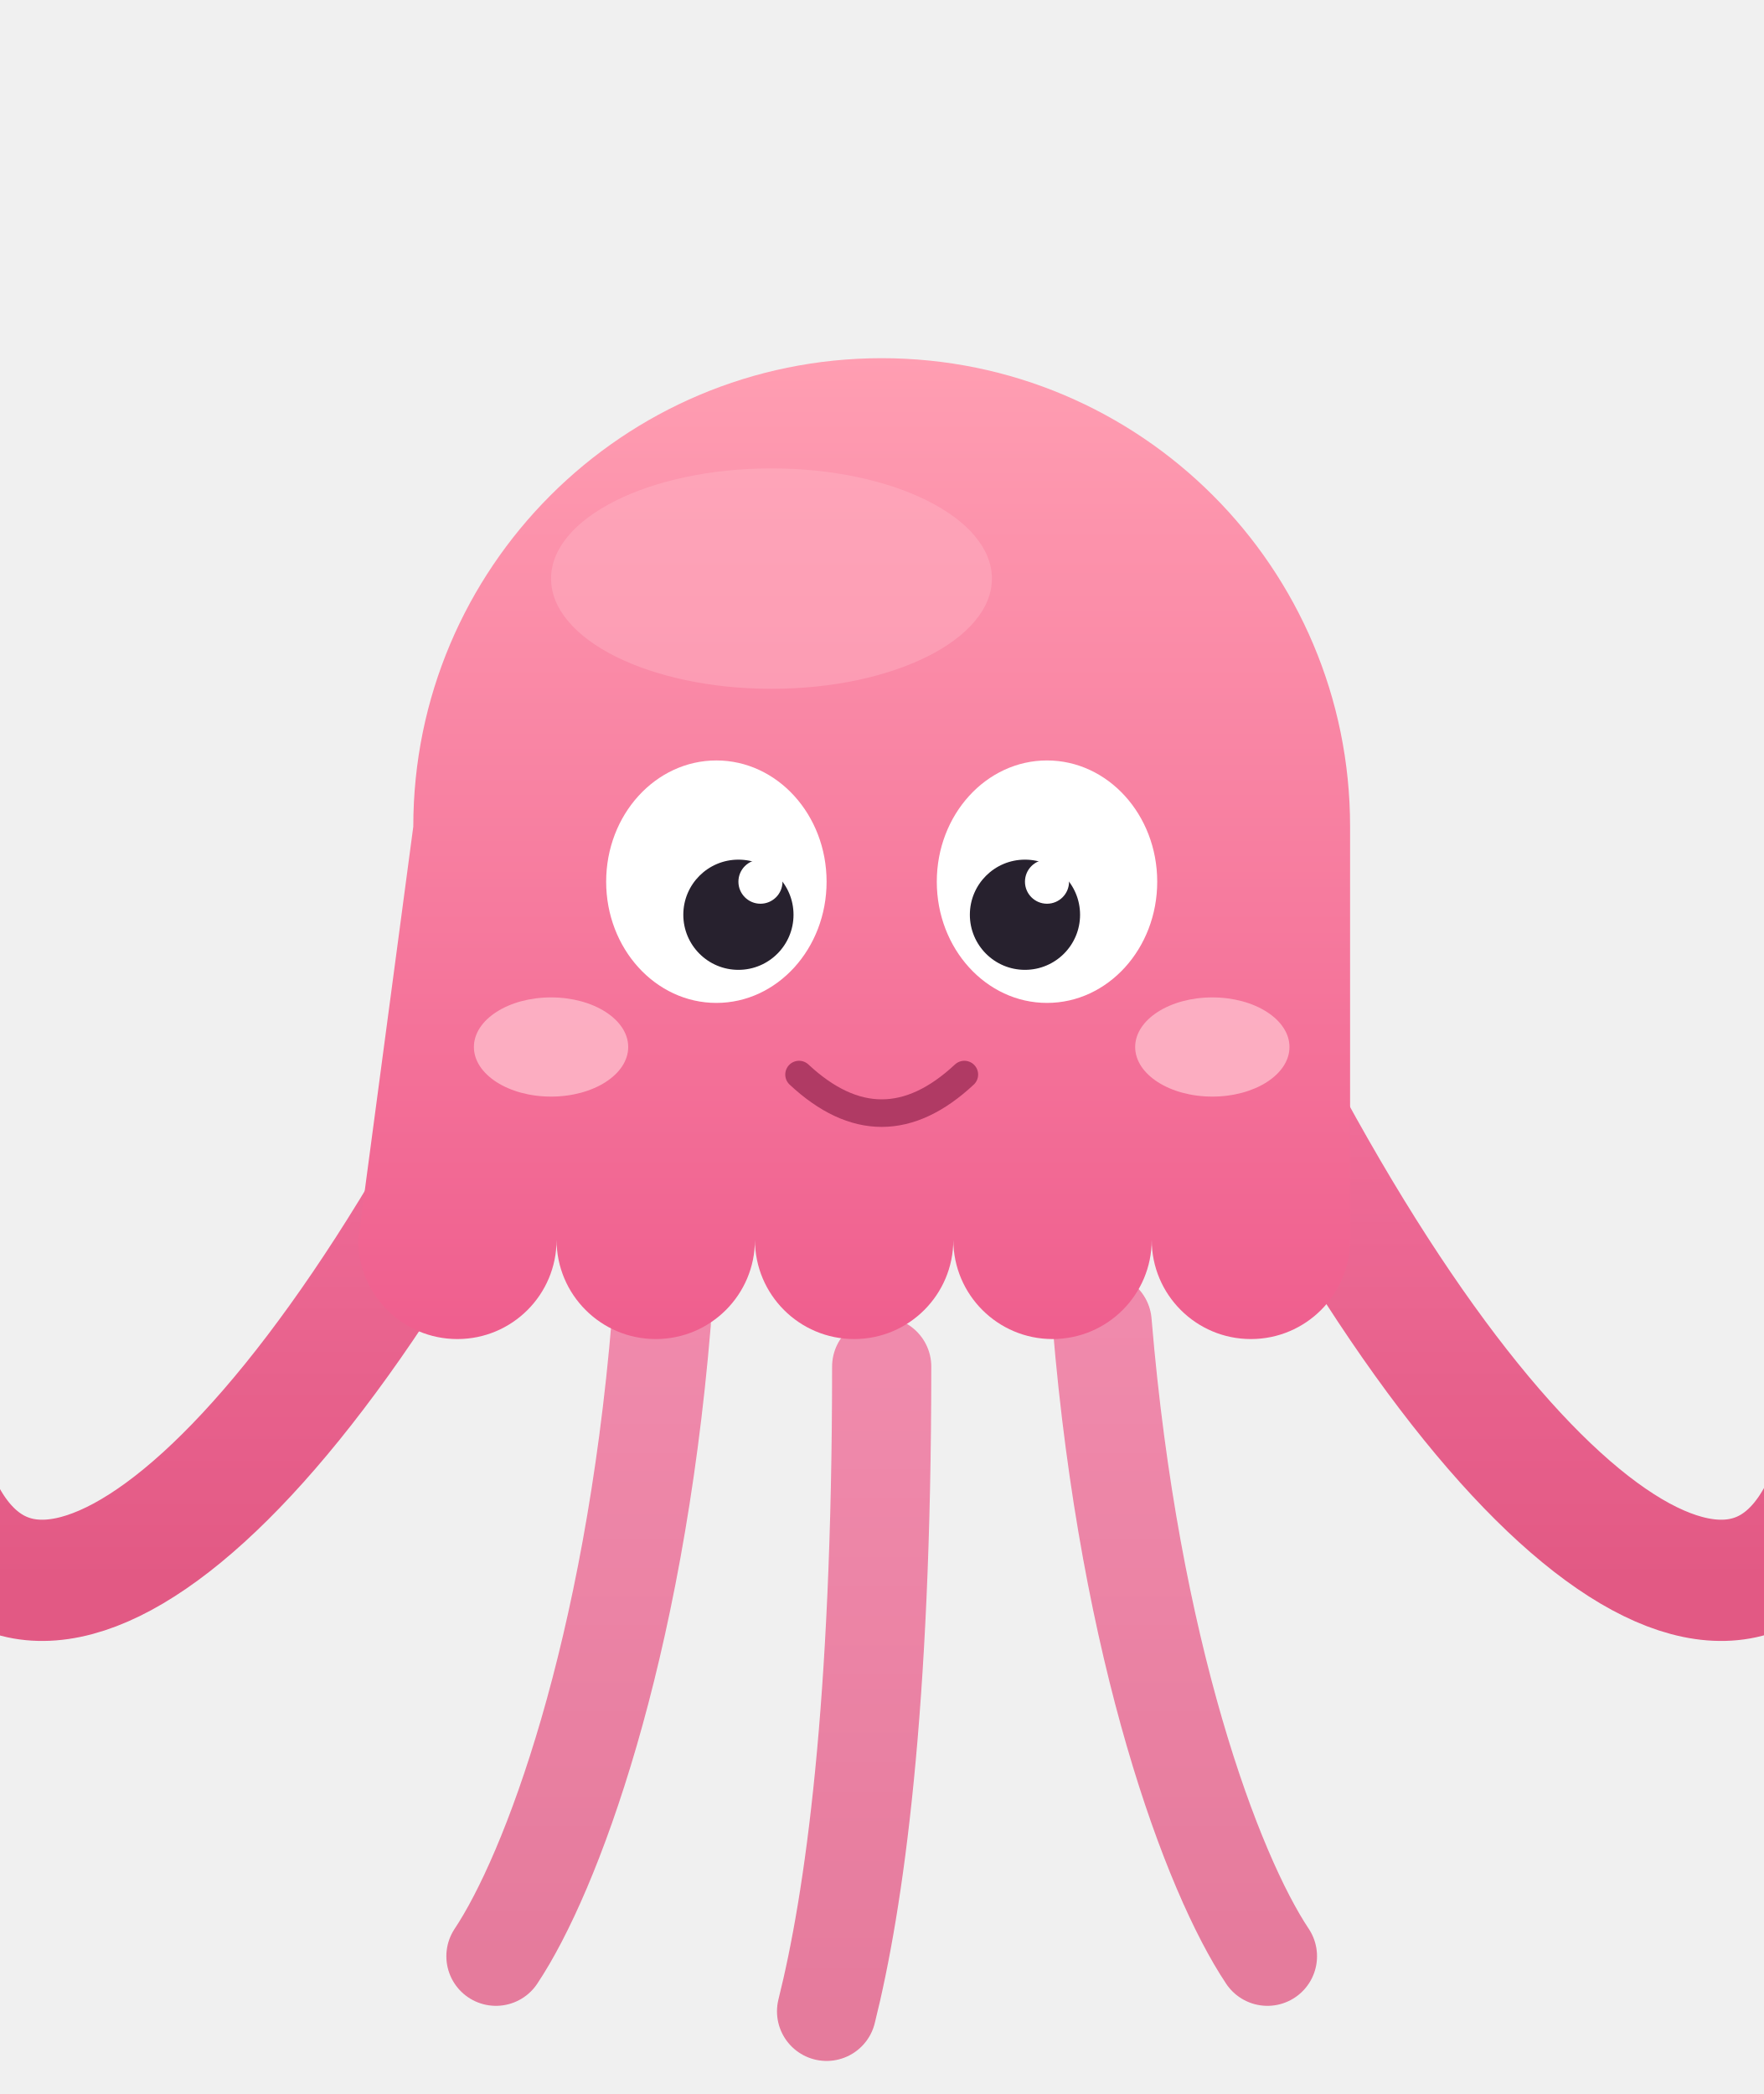
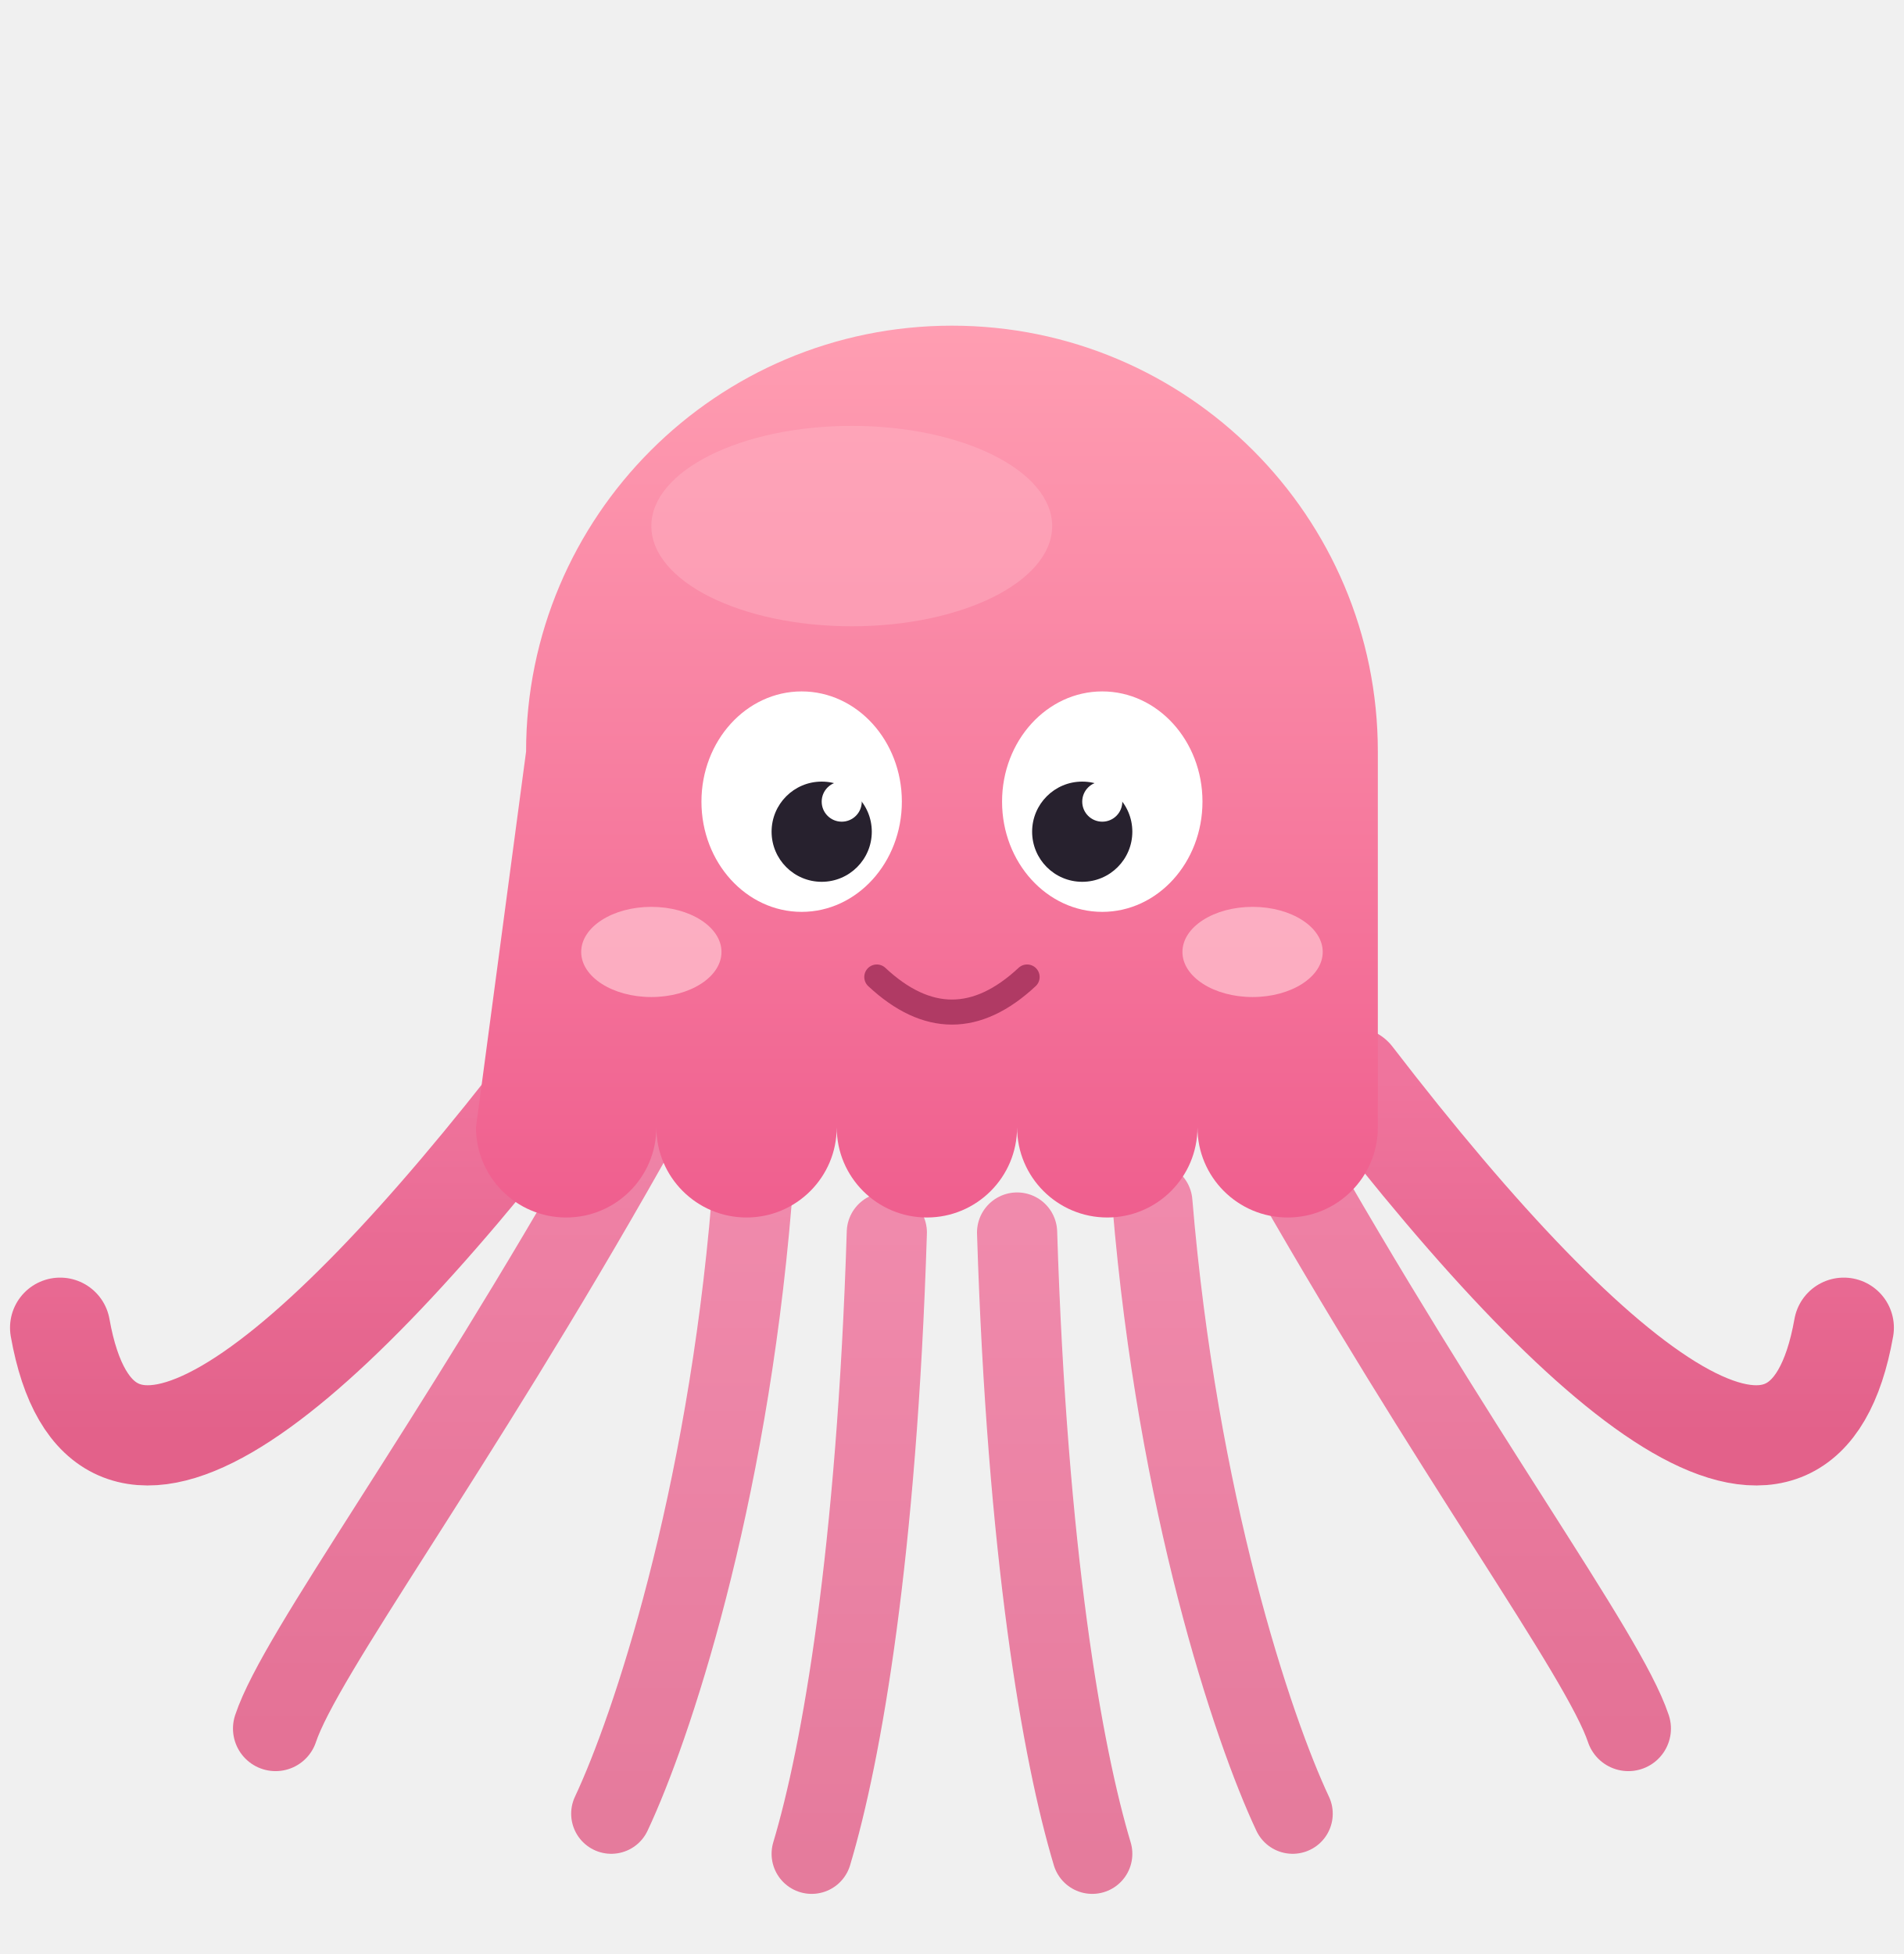
- <svg xmlns="http://www.w3.org/2000/svg" viewBox="0 0 320 380">
+ <svg xmlns="http://www.w3.org/2000/svg" viewBox="-30 0 380 390">
  <defs>
    <linearGradient id="body" x1="0" y1="0" x2="0" y2="1">
      <stop offset="0" stop-color="#ff9eb2" />
      <stop offset="1" stop-color="#ef5e8e" />
    </linearGradient>
    <linearGradient id="tentacle" x1="0" y1="0" x2="0" y2="1">
      <stop offset="0" stop-color="#ef5e8e" />
      <stop offset="1" stop-color="#e04878" />
    </linearGradient>
  </defs>
-   <path d="M88,200 C40,290 -5,310 -15,260" fill="none" stroke="url(#tentacle)" stroke-width="22" stroke-linecap="round" opacity="0.9" />
-   <path d="M232,200 C280,290 325,310 335,260" fill="none" stroke="url(#tentacle)" stroke-width="22" stroke-linecap="round" opacity="0.9" />
-   <path d="M120,240 C115,300 100,340 90,355" fill="none" stroke="url(#tentacle)" stroke-width="18" stroke-linecap="round" opacity="0.7" />
-   <path d="M160,248 C160,310 155,345 150,365" fill="none" stroke="url(#tentacle)" stroke-width="18" stroke-linecap="round" opacity="0.7" />
-   <path d="M200,240 C205,300 220,340 230,355" fill="none" stroke="url(#tentacle)" stroke-width="18" stroke-linecap="round" opacity="0.7" />
+   <path d="M80,215 C30,280 -10,310 -18,265" fill="none" stroke="url(#tentacle)" stroke-width="20" stroke-linecap="round" opacity="0.85" />
+   <path d="M240,215 C290,280 330,310 338,265" fill="none" stroke="url(#tentacle)" stroke-width="20" stroke-linecap="round" opacity="0.85" />
+   <path d="M95,228 C60,290 30,330 25,345" fill="none" stroke="url(#tentacle)" stroke-width="17" stroke-linecap="round" opacity="0.75" />
+   <path d="M225,228 C260,290 290,330 295,345" fill="none" stroke="url(#tentacle)" stroke-width="17" stroke-linecap="round" opacity="0.75" />
+   <path d="M120,240 C115,300 100,345 92,362" fill="none" stroke="url(#tentacle)" stroke-width="16" stroke-linecap="round" opacity="0.7" />
+   <path d="M147,246 C145,310 138,350 132,370" fill="none" stroke="url(#tentacle)" stroke-width="16" stroke-linecap="round" opacity="0.7" />
+   <path d="M173,246 C175,310 182,350 188,370" fill="none" stroke="url(#tentacle)" stroke-width="16" stroke-linecap="round" opacity="0.7" />
+   <path d="M200,240 C205,300 220,345 228,362" fill="none" stroke="url(#tentacle)" stroke-width="16" stroke-linecap="round" opacity="0.7" />
  <path d="M75,150 A85,85 0 0 1 245,150 L245,225            a18,18 0 0 1 -36,0 a18,18 0 0 1 -36,0 a18,18 0 0 1 -36,0            a18,18 0 0 1 -36,0 a18,18 0 0 1 -36,0 Z" fill="url(#body)" />
  <ellipse cx="140" cy="105" rx="40" ry="20" fill="#ffb8c8" opacity="0.4" />
  <ellipse cx="130" cy="160" rx="20" ry="22" fill="#ffffff" />
  <circle cx="134" cy="166" r="10" fill="#27212e" />
  <circle cx="138" cy="160" r="4" fill="#ffffff" />
  <ellipse cx="190" cy="160" rx="20" ry="22" fill="#ffffff" />
  <circle cx="186" cy="166" r="10" fill="#27212e" />
  <circle cx="190" cy="160" r="4" fill="#ffffff" />
  <ellipse cx="100" cy="190" rx="14" ry="9" fill="#ffc2cf" opacity="0.75" />
  <ellipse cx="220" cy="190" rx="14" ry="9" fill="#ffc2cf" opacity="0.75" />
  <path d="M145,195 q15,14 30,0" fill="none" stroke="#b03a64" stroke-width="5" stroke-linecap="round" />
</svg>
